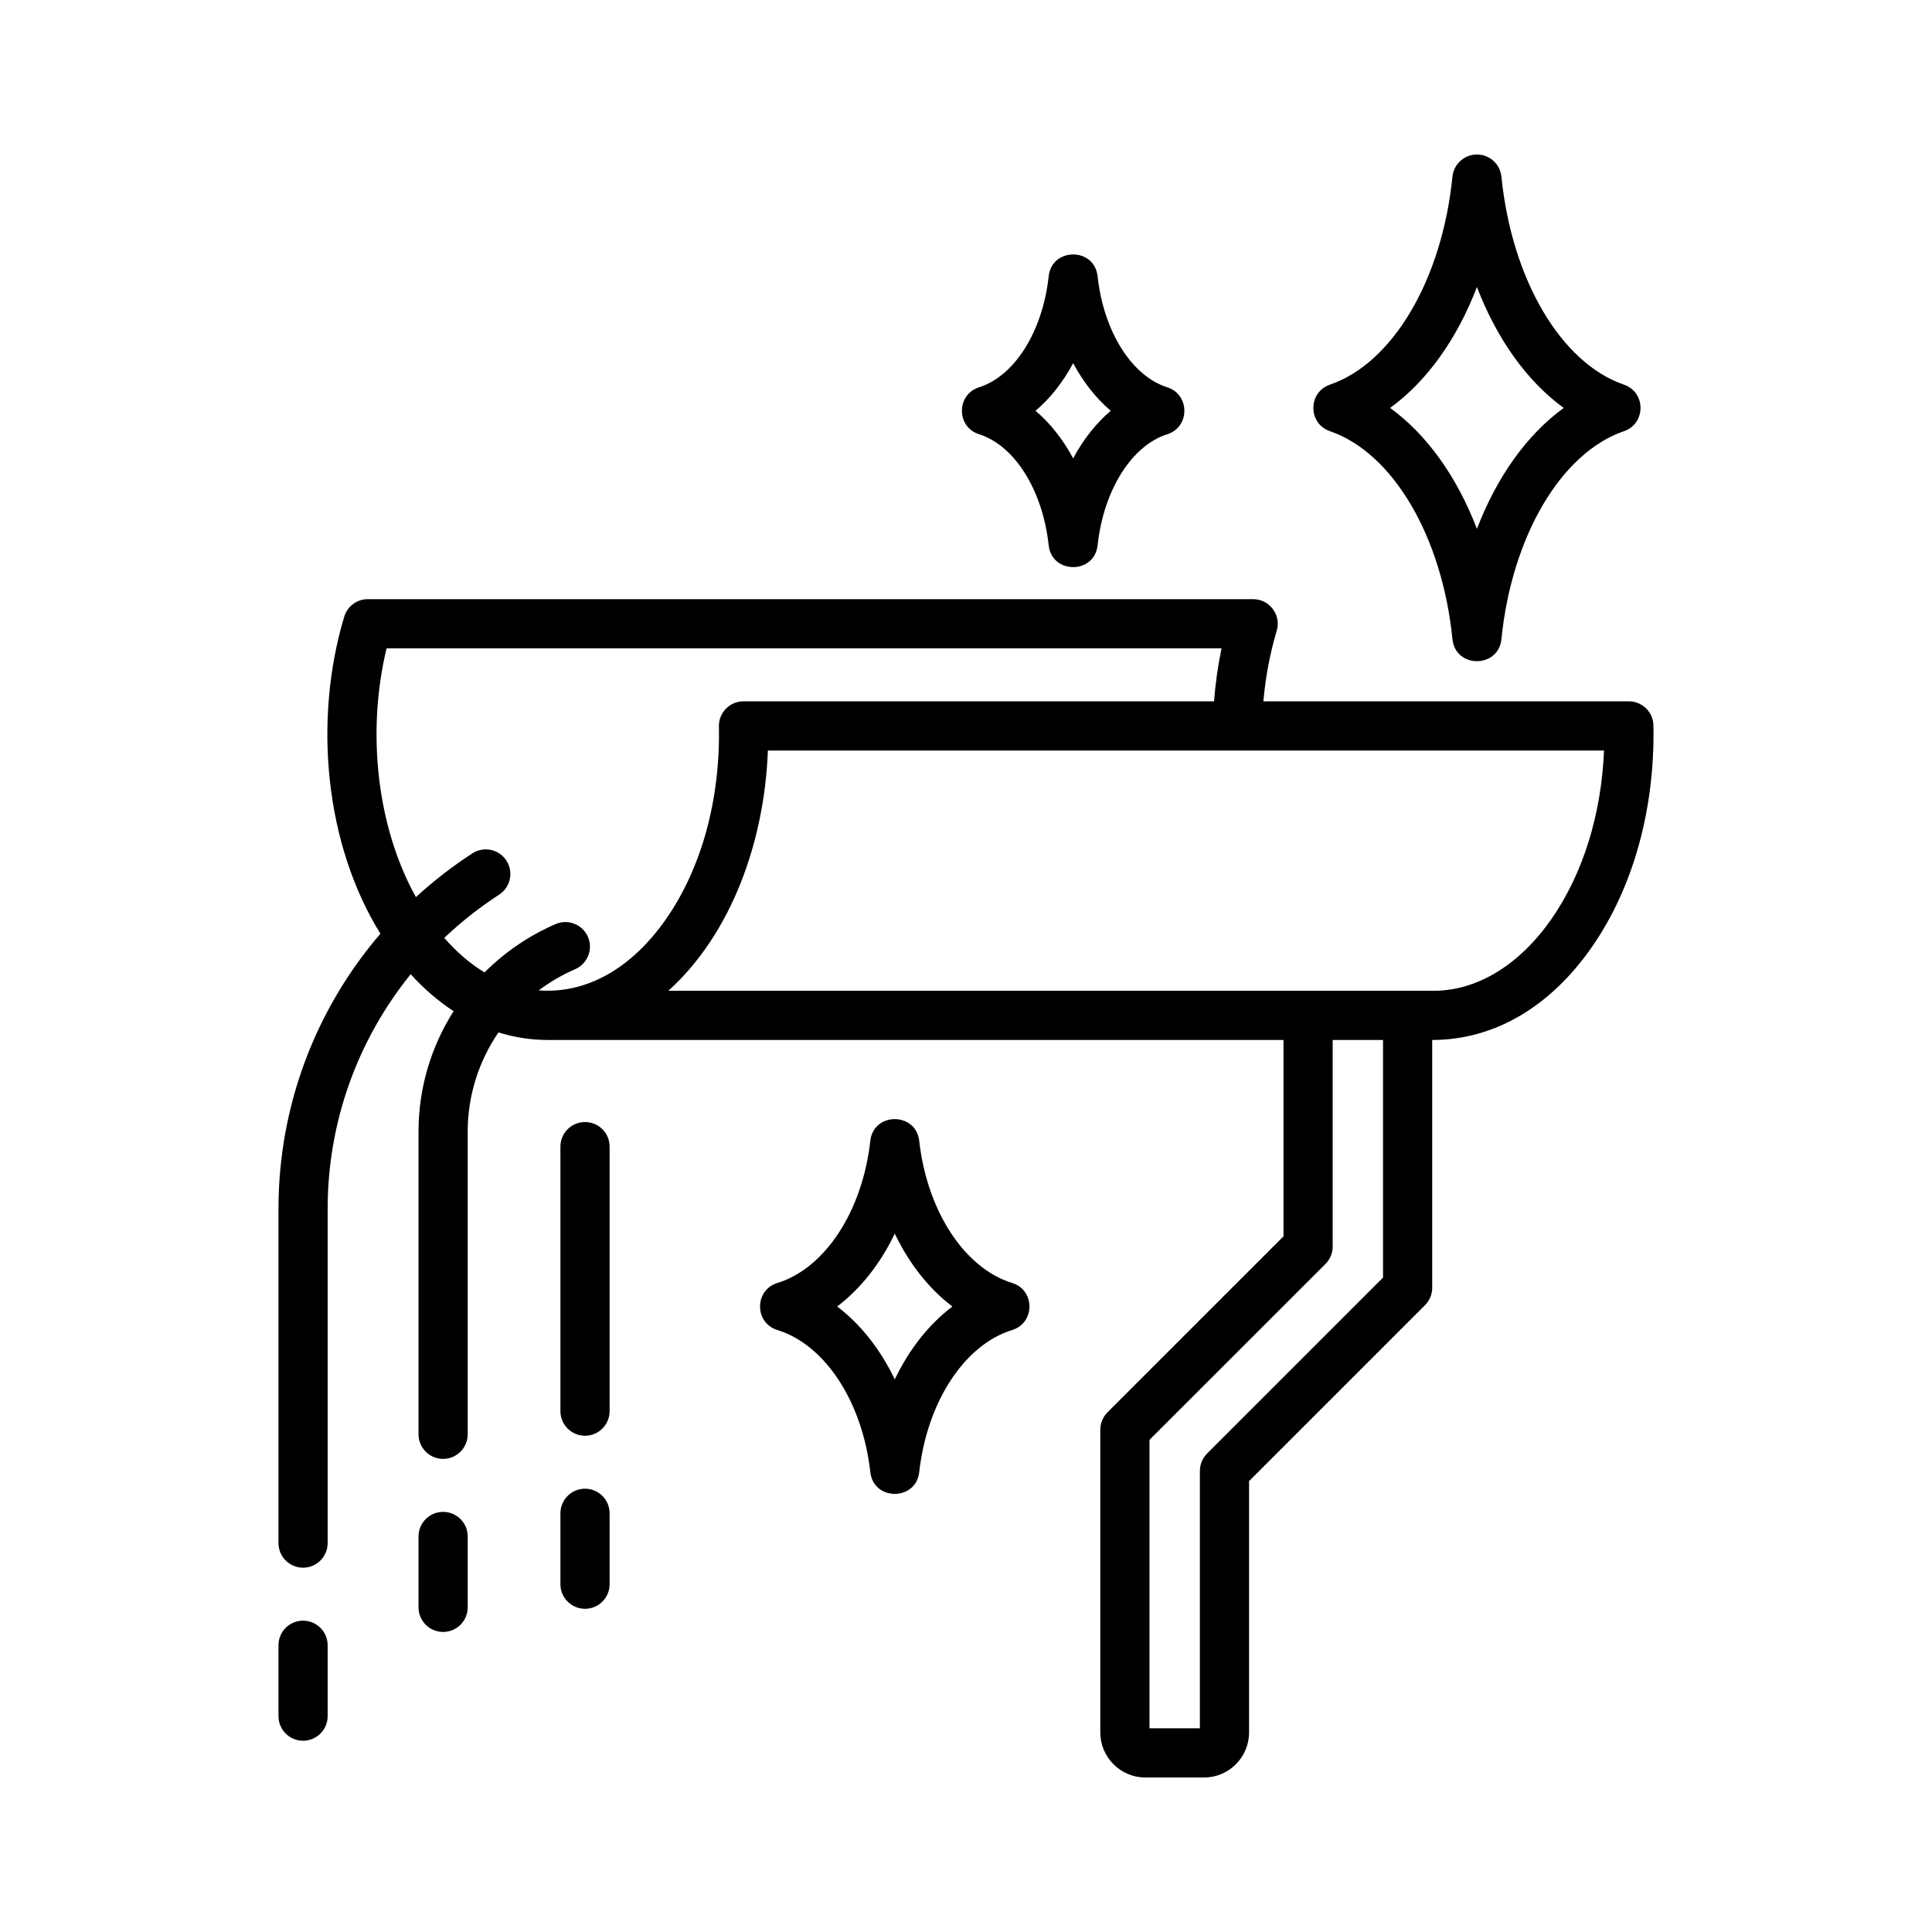
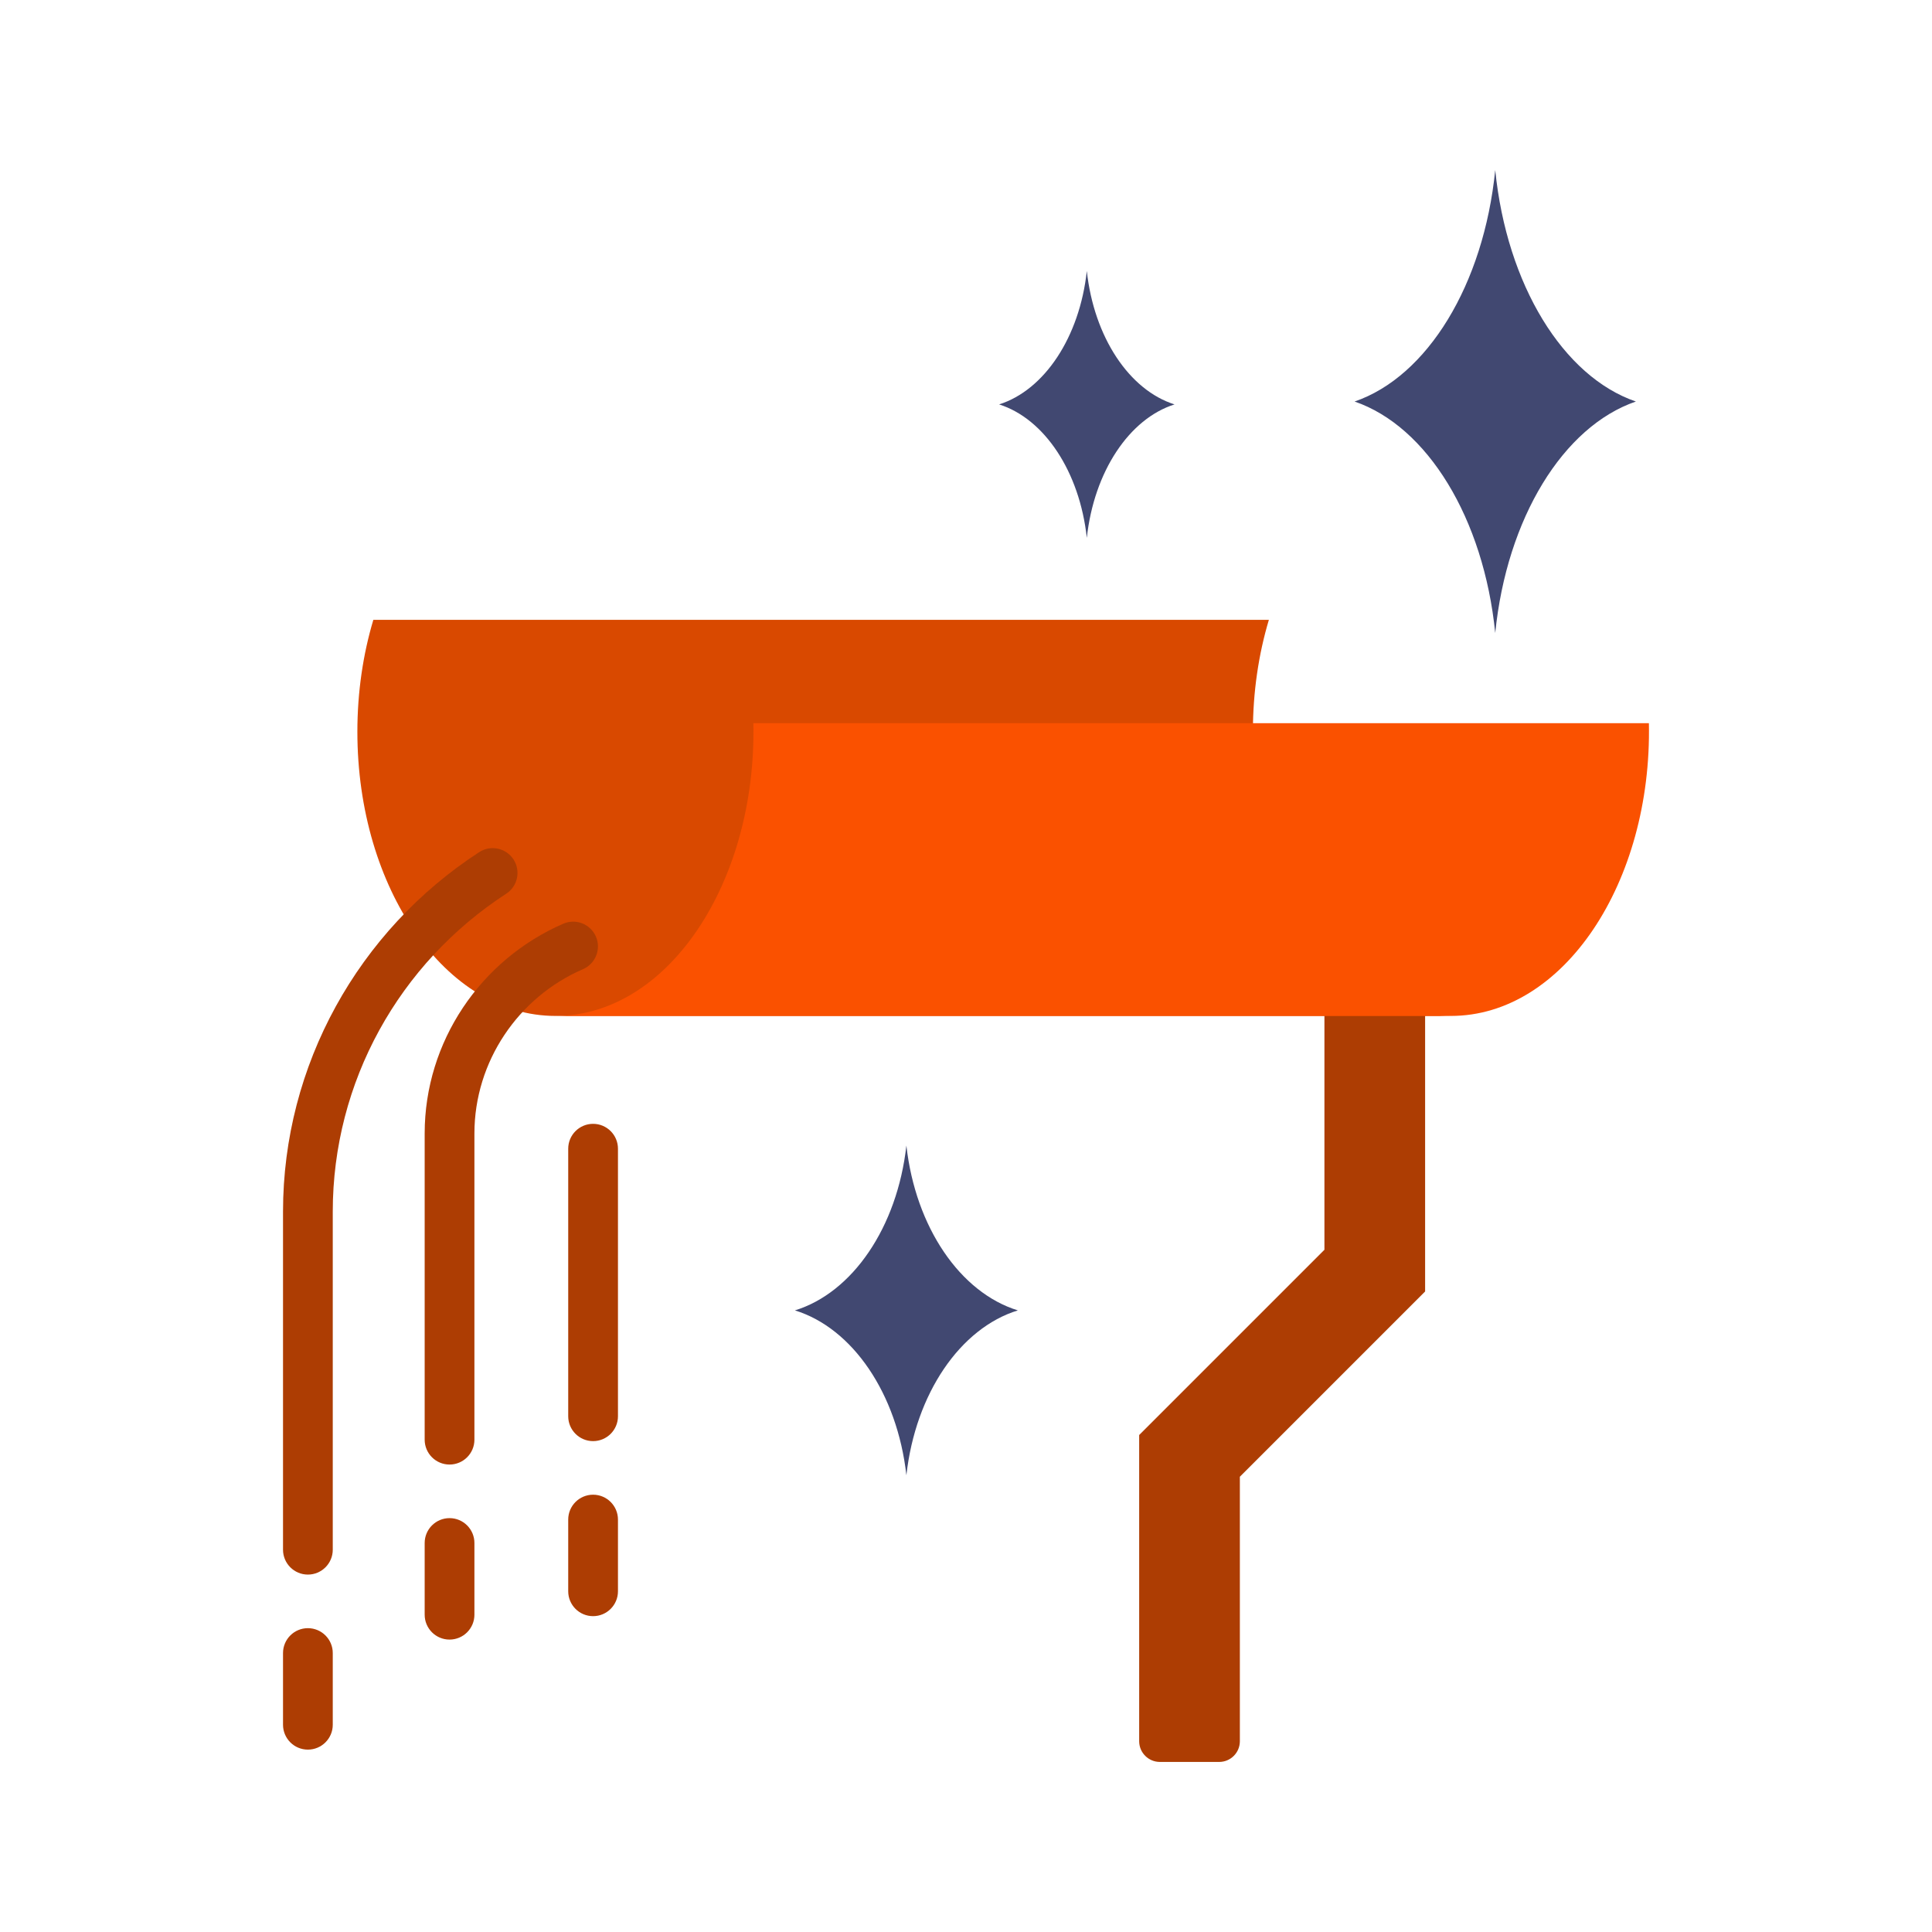
- <svg xmlns="http://www.w3.org/2000/svg" id="Layer_1" enable-background="new 0 0 500 500" viewBox="0 0 500 500">
-   <path clip-rule="evenodd" d="m382.229 74.281c5.171 13.473 12.958 24.395 22.465 31.292-9.507 6.902-17.294 17.814-22.465 31.297-5.167-13.483-12.953-24.395-22.465-31.297 9.512-6.907 17.299-17.819 22.465-31.292zm-38.048 37.309c16.293 5.585 29.037 27.224 31.72 53.845.754 7.569 11.896 7.569 12.662 0 2.683-26.621 15.427-48.26 31.72-53.845 5.713-1.956 5.708-10.08 0-12.039-16.292-5.58-29.037-27.214-31.72-53.84-.331-3.252-3.067-5.726-6.333-5.726s-6.008 2.474-6.338 5.726c-2.673 26.621-15.417 48.26-31.71 53.84-5.708 1.959-5.714 10.084-.001 12.039zm-66.448-17.595c2.62 4.895 5.915 9.079 9.731 12.312-3.816 3.242-7.111 7.422-9.731 12.321-2.625-4.899-5.925-9.079-9.736-12.321 3.811-3.233 7.112-7.418 9.736-12.312zm-24.361 18.377c9.23 2.926 16.477 14.484 18.028 28.765.824 7.502 11.842 7.512 12.652 0 1.555-14.28 8.812-25.839 18.042-28.755 5.901-1.869 5.882-10.283 0-12.146-9.23-2.916-16.487-14.475-18.042-28.755-.81-7.511-11.827-7.501-12.652 0-1.55 14.28-8.798 25.839-18.028 28.755-5.909 1.871-5.898 10.286 0 12.136zm-21.808 244.61c-3.728-7.782-8.832-14.261-14.907-18.859 6.076-4.608 11.179-11.082 14.907-18.864 3.733 7.782 8.831 14.256 14.917 18.864-6.086 4.598-11.185 11.077-14.917 18.859zm30.392-24.944c-12.35-3.801-22.028-18.592-24.064-36.794-.842-7.487-11.821-7.488-12.652 0-2.037 18.203-11.709 32.993-24.064 36.794-5.964 1.834-5.968 10.331 0 12.166 12.355 3.801 22.028 18.587 24.064 36.794.831 7.487 11.81 7.486 12.652 0 2.036-18.207 11.714-32.993 24.064-36.794 5.962-1.834 5.959-10.335 0-12.166zm-104.19-35.292v68.46c0 3.514-2.843 6.362-6.367 6.362-3.509 0-6.362-2.848-6.362-6.362v-68.46c0-3.514 2.853-6.362 6.362-6.362 3.524-.001 6.367 2.848 6.367 6.362zm0 94.891v18.353c0 3.514-2.843 6.367-6.367 6.367-3.509 0-6.362-2.853-6.362-6.367v-18.353c0-3.509 2.853-6.362 6.362-6.362 3.524 0 6.367 2.853 6.367 6.362zm-72.97 34.155v18.348c0 3.509-2.848 6.362-6.362 6.362-3.524 0-6.363-2.853-6.363-6.362v-18.348c0-3.519 2.839-6.362 6.363-6.362 3.513 0 6.362 2.843 6.362 6.362zm36.245-28.152v18.344c0 3.514-2.853 6.362-6.367 6.362-3.509 0-6.362-2.848-6.362-6.362v-18.344c0-3.524 2.853-6.367 6.362-6.367 3.513 0 6.367 2.843 6.367 6.367zm280.47-159.798c-8.252 11.84-19.355 18.834-31.206 18.572-65.778 0-131.556 0-197.335 0 16.346-14.774 24.892-38.7 25.756-62.18h216.394c-.685 16.554-5.453 31.913-13.609 43.608zm-43.584 92.801-45.538 45.533c-1.191 1.196-1.862 2.819-1.862 4.501v66.608h-13.041v-74.643l45.543-45.533c1.196-1.2 1.867-2.814 1.867-4.501v-53.466h13.031zm-218.509-74.332c12.494.929 24.101-5.761 32.959-18.47 9.257-13.282 14.049-31.099 13.677-49.845-.071-3.569 2.802-6.494 6.357-6.494h121.785c.355-4.656.997-9.24 1.939-13.711h-216.087c-5.162 21.344-2.644 45.972 7.592 64.377 4.496-4.122 9.376-7.918 14.611-11.32 2.946-1.915 6.892-1.074 8.802 1.871 1.915 2.95 1.074 6.887-1.866 8.807-5.133 3.334-9.881 7.087-14.212 11.199 3.222 3.699 6.727 6.703 10.426 8.934 5.176-5.181 11.369-9.468 18.382-12.506 3.222-1.4 6.97.083 8.375 3.31 1.39 3.222-.088 6.965-3.31 8.365-3.403 1.478-6.562 3.33-9.43 5.483zm288.49-68.572c.407 21.449-5.152 41.882-15.952 57.383-10.903 15.648-25.441 24.021-41.3 24.021v64.134c0 1.687-.671 3.31-1.867 4.506l-45.533 45.533v65.048c0 6.421-5.235 11.651-11.66 11.651h-15.179c-6.421 0-11.66-5.23-11.66-11.651v-78.356c0-1.687.671-3.31 1.867-4.506l45.543-45.533v-50.826h-190.397c-4.365 0-8.637-.666-12.773-1.954-5.079 7.436-7.957 16.317-7.957 25.654v78.356c0 3.509-2.853 6.362-6.367 6.362-3.509 0-6.362-2.853-6.362-6.362v-78.356c0-11.262 3.266-22.004 9.079-31.161-3.937-2.561-7.66-5.755-11.106-9.556-13.746 16.997-21.488 38.286-21.488 60.722v86.502c0 3.514-2.848 6.367-6.362 6.367-3.524 0-6.363-2.853-6.363-6.367v-86.502c0-26.509 9.527-51.58 26.378-71.202-14.318-23.102-17.431-55.134-9.366-82.045.807-2.688 3.286-4.54 6.095-4.54h229.129c4.267 0 7.327 4.117 6.105 8.19-1.75 5.838-2.902 11.957-3.446 18.251h94.581c3.469.001 6.293 2.777 6.361 6.237z" fill-rule="evenodd" />
+ <svg xmlns="http://www.w3.org/2000/svg" version="1.1" width="512" height="512" x="0" y="0" viewBox="0 0 500 500" style="enable-background:new 0 0 512 512" xml:space="preserve" class="">
+   <g>
+     <g fill-rule="evenodd" clip-rule="evenodd">
+       <path fill="#ad3d03" d="M342.761 245.961h26.058v88.272l-47.944 47.944v68.46a5.36 5.36 0 0 1-5.35 5.351h-15.357a5.362 5.362 0 0 1-5.351-5.351v-79.254l47.944-47.944z" opacity="1" data-original="#60b7fe" class="" />
+       <path fill="#d94900" d="M143.743 262.922h231.762c-28.307 0-51.255-32.925-51.255-73.54 0-10.287 1.474-20.08 4.133-28.97H96.621c-2.659 8.89-4.133 18.683-4.133 28.97 0 40.615 22.947 73.54 51.255 73.54z" opacity="1" data-original="#cf8c48" class="" />
+       <path fill="#fa5100" d="M426.734 187.154H194.972c.852 41.139-22.072 75.768-51.229 75.768h231.762c29.149 0 52.055-34.575 51.229-75.768z" opacity="1" data-original="#ffbf31" class="" />
+       <path fill="#ad3d03" d="M86.119 446.364a6.437 6.437 0 0 1-12.874 0v-18.558a6.437 6.437 0 0 1 12.874 0zm60.935-149.079a6.437 6.437 0 0 1 12.874 0v69.239a6.437 6.437 0 0 1-12.874 0zm0 95.98a6.437 6.437 0 0 1 12.874 0v18.558a6.437 6.437 0 0 1-12.874 0zm-1.253-154.215c-21.468 9.304-35.896 30.574-35.896 54.286v79.25a6.437 6.437 0 0 0 12.874 0v-79.25c0-18.598 11.37-35.282 28.101-42.518a6.408 6.408 0 1 0-5.079-11.768zm-35.896 160.278a6.437 6.437 0 0 1 12.874 0v18.558a6.437 6.437 0 0 1-12.874 0zm-23.786 1.736a6.437 6.437 0 0 1-12.874 0V313.57c0-37.901 19.506-72.727 50.771-93.037a6.416 6.416 0 1 1 6.99 10.762c-27.697 17.991-44.887 48.685-44.887 82.275z" opacity="1" data-original="#60b7fe" class="" />
+       <g fill="#fa6e85">
+         <path d="M205.724 339.128c14.914 4.59 26.481 21.513 28.848 42.657 2.367-21.144 13.934-38.067 28.848-42.657-14.914-4.59-26.481-21.512-28.848-42.655-2.368 21.143-13.934 38.065-28.848 42.655zM258.569 104.66c11.735 3.716 20.836 17.416 22.698 34.534 1.862-17.117 10.963-30.817 22.698-34.533-11.735-3.716-20.836-17.415-22.698-34.532-1.862 17.116-10.963 30.815-22.698 34.531zM350.565 103.914c18.818 6.447 33.413 30.212 36.399 59.906 2.986-29.693 17.581-53.459 36.4-59.906-18.818-6.445-33.413-30.21-36.4-59.902-2.987 29.691-17.581 53.456-36.399 59.902z" fill="#414871" opacity="1" data-original="#fa6e85" class="" />
+       </g>
+     </g>
+   </g>
</svg>
